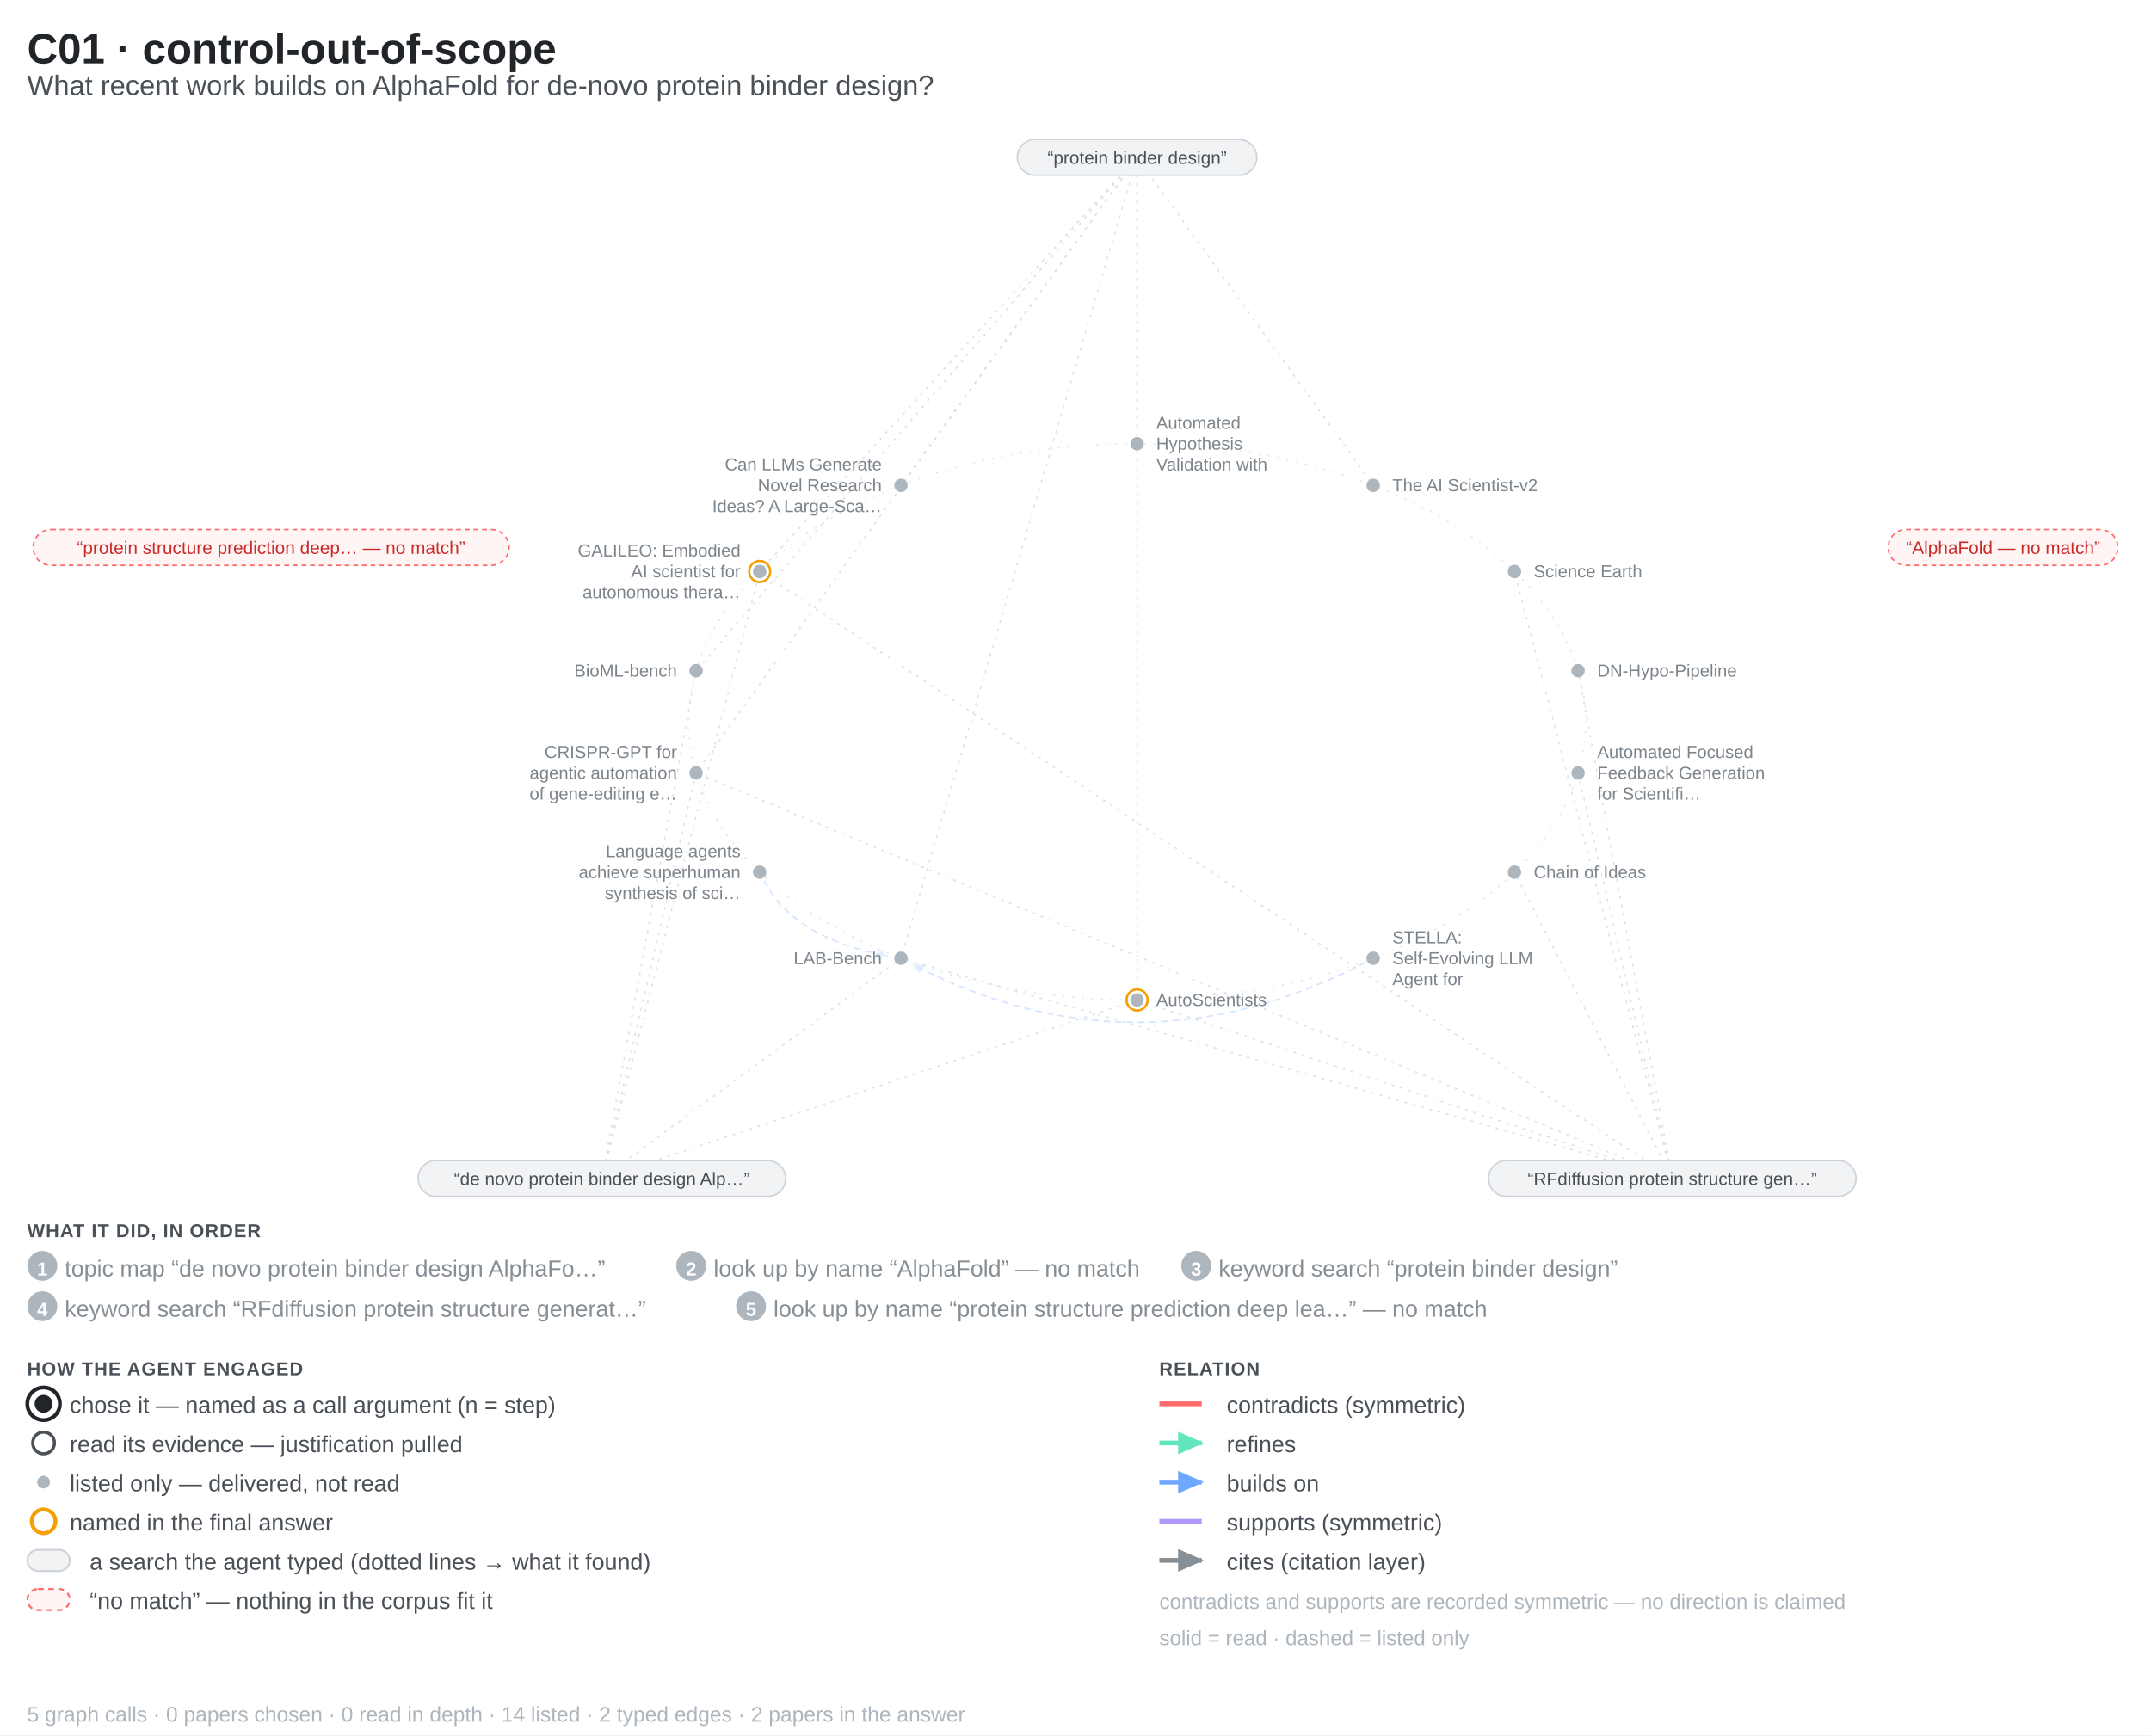
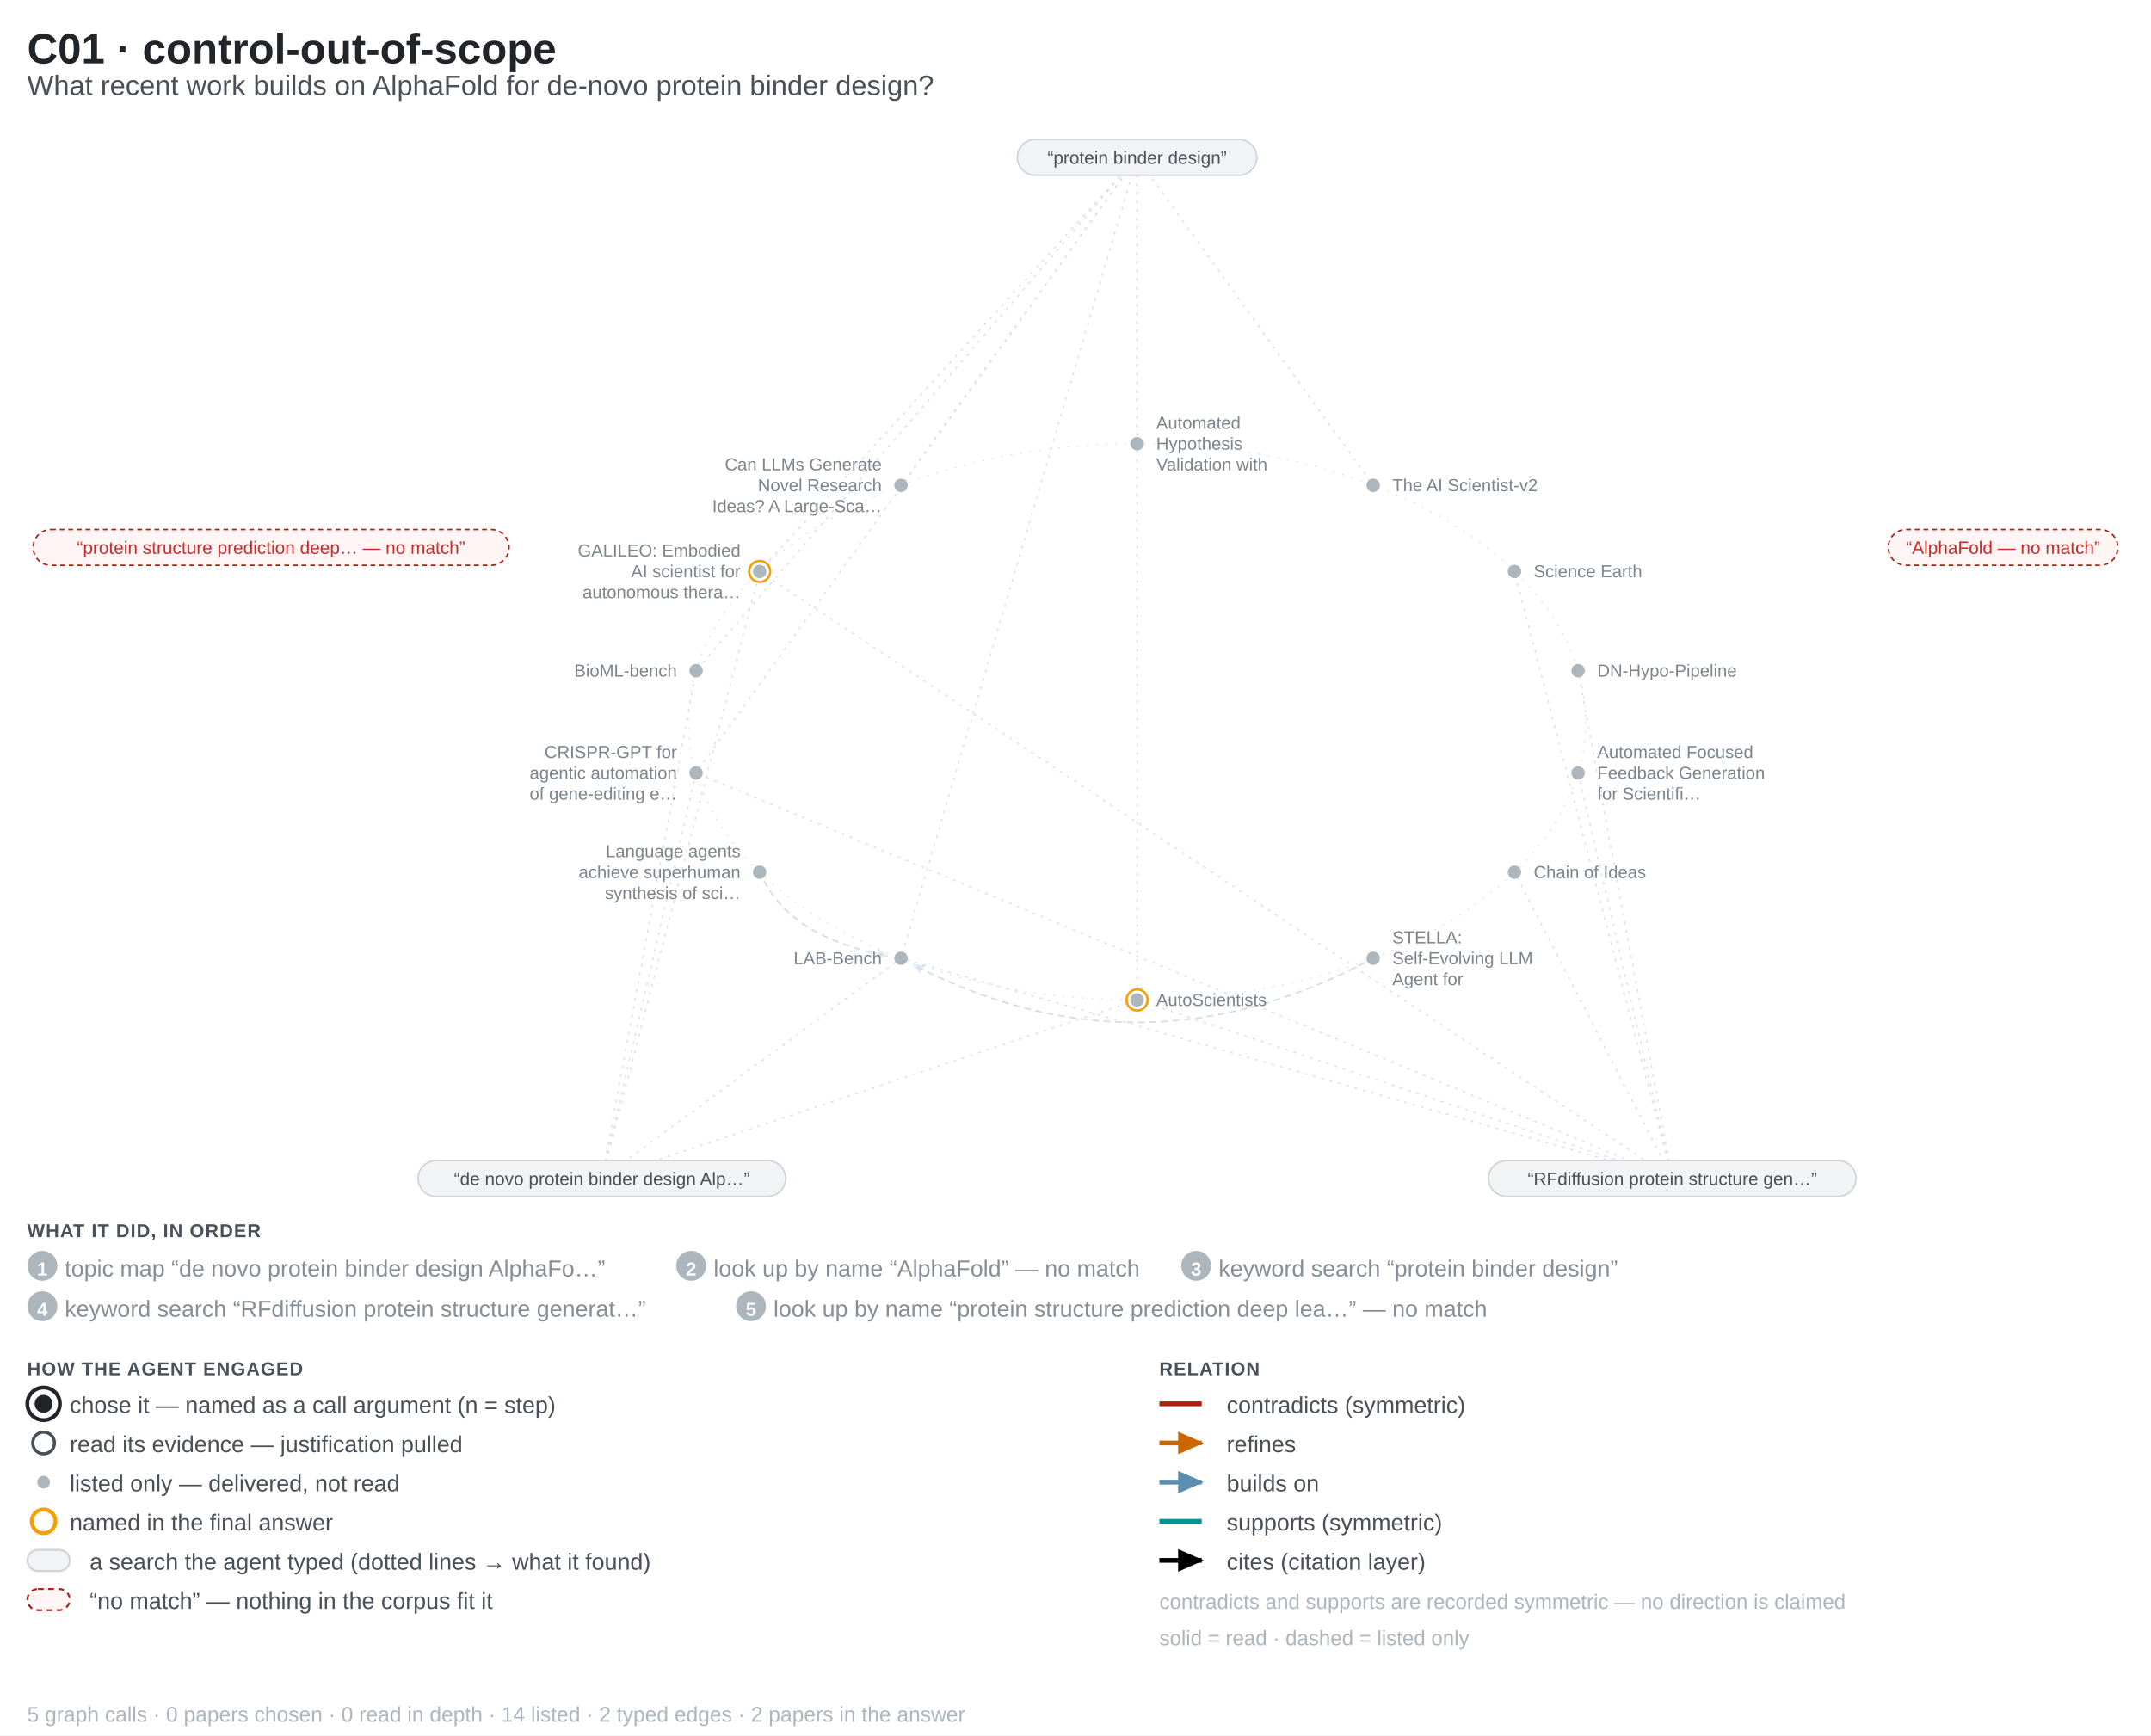
<svg xmlns="http://www.w3.org/2000/svg" width="1900" height="1533" viewBox="0 0 1900 1533" font-family="Arial, Helvetica, sans-serif">
  <rect x="0" y="0" width="1900" height="1533" fill="#ffffff" />
  <defs>
    <marker id="a_builds_on" viewBox="0 0 10 10" refX="9.2" refY="5" markerWidth="5.4" markerHeight="5.4" orient="auto-start-reverse">
-       <path d="M 0 0.6 L 10 5 L 0 9.4 z" fill="#6ea8fe" />
+       <path d="M 0 0.6 L 10 5 L 0 9.4 z" fill="#5b8fb0" />
    </marker>
    <marker id="af_builds_on" viewBox="0 0 10 10" refX="9.2" refY="5" markerWidth="7.5" markerHeight="7.5" orient="auto-start-reverse">
-       <path d="M 0 0.6 L 10 5 L 0 9.4 z" fill="#6ea8fe" opacity="0.55" />
+       <path d="M 0 0.6 L 10 5 L 0 9.4 z" fill="#5b8fb0" opacity="0.55" />
    </marker>
    <marker id="a_mentions" viewBox="0 0 10 10" refX="9.2" refY="5" markerWidth="5.4" markerHeight="5.4" orient="auto-start-reverse">
-       <path d="M 0 0.6 L 10 5 L 0 9.4 z" fill="#868e96" />
+       <path d="M 0 0.6 L 10 5 L 0 9.4 z" fill="#000000" />
    </marker>
    <marker id="af_mentions" viewBox="0 0 10 10" refX="9.2" refY="5" markerWidth="7.5" markerHeight="7.5" orient="auto-start-reverse">
-       <path d="M 0 0.6 L 10 5 L 0 9.4 z" fill="#868e96" opacity="0.55" />
+       <path d="M 0 0.6 L 10 5 L 0 9.4 z" fill="#000000" opacity="0.55" />
    </marker>
    <marker id="a_refines" viewBox="0 0 10 10" refX="9.2" refY="5" markerWidth="5.4" markerHeight="5.4" orient="auto-start-reverse">
-       <path d="M 0 0.6 L 10 5 L 0 9.4 z" fill="#63e6be" />
+       <path d="M 0 0.6 L 10 5 L 0 9.4 z" fill="#ca6702" />
    </marker>
    <marker id="af_refines" viewBox="0 0 10 10" refX="9.2" refY="5" markerWidth="7.5" markerHeight="7.5" orient="auto-start-reverse">
-       <path d="M 0 0.6 L 10 5 L 0 9.4 z" fill="#63e6be" opacity="0.55" />
+       <path d="M 0 0.6 L 10 5 L 0 9.4 z" fill="#ca6702" opacity="0.55" />
    </marker>
  </defs>
  <text x="24" y="56" font-size="37.4" font-weight="700" fill="#212529">C01 · control-out-of-scope</text>
  <text x="24" y="84" font-size="24.8" fill="#495057">What recent work builds on AlphaFold for de-novo protein binder design?</text>
  <g transform="translate(1004.4,637.7) scale(0.8461)">
    <ellipse cx="0" cy="0" rx="468.4" ry="290.4" fill="none" stroke="#dee2e6" stroke-width="1.2" stroke-dasharray="2 8" />
    <line x1="-558.8" y1="476.8" x2="-246.5" y2="246.9" stroke="#dee2e6" stroke-width="1.5" stroke-dasharray="3 6" />
    <line x1="-558.8" y1="476.8" x2="-460.4" y2="53.4" stroke="#dee2e6" stroke-width="1.5" stroke-dasharray="3 6" />
    <line x1="-558.8" y1="476.8" x2="0.0" y2="290.4" stroke="#dee2e6" stroke-width="1.5" stroke-dasharray="3 6" />
    <line x1="-558.8" y1="476.8" x2="-394.0" y2="-157.0" stroke="#dee2e6" stroke-width="1.5" stroke-dasharray="3 6" />
    <line x1="-558.8" y1="476.8" x2="-460.4" y2="-53.4" stroke="#dee2e6" stroke-width="1.5" stroke-dasharray="3 6" />
    <line x1="0.0" y1="-589.4" x2="-246.5" y2="246.9" stroke="#dee2e6" stroke-width="1.5" stroke-dasharray="3 6" />
    <line x1="0.0" y1="-589.4" x2="-460.4" y2="53.4" stroke="#dee2e6" stroke-width="1.5" stroke-dasharray="3 6" />
    <line x1="0.0" y1="-589.4" x2="0.0" y2="290.4" stroke="#dee2e6" stroke-width="1.5" stroke-dasharray="3 6" />
    <line x1="0.0" y1="-589.4" x2="-394.0" y2="-157.0" stroke="#dee2e6" stroke-width="1.5" stroke-dasharray="3 6" />
    <line x1="0.0" y1="-589.4" x2="-460.4" y2="-53.4" stroke="#dee2e6" stroke-width="1.5" stroke-dasharray="3 6" />
    <line x1="0.0" y1="-589.4" x2="246.5" y2="-246.9" stroke="#dee2e6" stroke-width="1.5" stroke-dasharray="3 6" />
    <line x1="0.0" y1="-589.4" x2="-246.5" y2="-246.9" stroke="#dee2e6" stroke-width="1.5" stroke-dasharray="3 6" />
    <line x1="0.0" y1="-589.4" x2="0.0" y2="-290.4" stroke="#dee2e6" stroke-width="1.5" stroke-dasharray="3 6" />
    <line x1="558.8" y1="476.8" x2="460.4" y2="53.4" stroke="#dee2e6" stroke-width="1.5" stroke-dasharray="3 6" />
    <line x1="558.8" y1="476.8" x2="460.4" y2="-53.4" stroke="#dee2e6" stroke-width="1.5" stroke-dasharray="3 6" />
    <line x1="558.8" y1="476.8" x2="-246.5" y2="246.9" stroke="#dee2e6" stroke-width="1.5" stroke-dasharray="3 6" />
    <line x1="558.8" y1="476.8" x2="394.0" y2="157.0" stroke="#dee2e6" stroke-width="1.5" stroke-dasharray="3 6" />
    <line x1="558.8" y1="476.8" x2="-460.4" y2="53.4" stroke="#dee2e6" stroke-width="1.5" stroke-dasharray="3 6" />
    <line x1="558.8" y1="476.8" x2="394.0" y2="-157.0" stroke="#dee2e6" stroke-width="1.5" stroke-dasharray="3 6" />
    <line x1="558.8" y1="476.8" x2="0.0" y2="290.4" stroke="#dee2e6" stroke-width="1.5" stroke-dasharray="3 6" />
    <line x1="558.8" y1="476.8" x2="-394.0" y2="-157.0" stroke="#dee2e6" stroke-width="1.5" stroke-dasharray="3 6" />
-     <path d="M 237.6 251.6 Q 0.0 375.1 -234.1 253.4" fill="none" stroke="#6ea8fe" stroke-width="1.6" opacity="0.30" stroke-dasharray="7 5" marker-end="url(#af_builds_on)" />
-     <path d="M -389.4 165.9 Q -358.3 226.0 -260.3 244.4" fill="none" stroke="#6ea8fe" stroke-width="1.6" opacity="0.30" stroke-dasharray="7 5" marker-end="url(#af_builds_on)" />
+     <path d="M 237.6 251.6 Q 0.0 375.1 -234.1 253.4" fill="none" stroke="#5b8fb0" stroke-width="1.6" opacity="0.30" stroke-dasharray="7 5" marker-end="url(#af_builds_on)" />
+     <path d="M -389.4 165.9 Q -358.3 226.0 -260.3 244.4" fill="none" stroke="#5b8fb0" stroke-width="1.6" opacity="0.30" stroke-dasharray="7 5" marker-end="url(#af_builds_on)" />
    <circle cx="0.0" cy="-290.4" r="7.0" fill="#adb5bd" />
    <text x="20.0" y="-306.0" font-size="18.2" text-anchor="start" fill="#7c848c" font-weight="400">Automated</text>
    <text x="20.0" y="-284.2" font-size="18.2" text-anchor="start" fill="#7c848c" font-weight="400">Hypothesis</text>
    <text x="20.0" y="-262.5" font-size="18.2" text-anchor="start" fill="#7c848c" font-weight="400">Validation with</text>
    <circle cx="246.5" cy="-246.9" r="7.0" fill="#adb5bd" />
    <text x="266.5" y="-240.8" font-size="18.2" text-anchor="start" fill="#7c848c" font-weight="400">The AI Scientist-v2</text>
    <circle cx="394.0" cy="-157.0" r="7.0" fill="#adb5bd" />
    <text x="414.0" y="-150.9" font-size="18.2" text-anchor="start" fill="#7c848c" font-weight="400">Science Earth</text>
    <circle cx="460.4" cy="-53.4" r="7.0" fill="#adb5bd" />
    <text x="480.4" y="-47.2" font-size="18.2" text-anchor="start" fill="#7c848c" font-weight="400">DN-Hypo-Pipeline</text>
    <circle cx="460.4" cy="53.4" r="7.0" fill="#adb5bd" />
    <text x="480.4" y="37.8" font-size="18.2" text-anchor="start" fill="#7c848c" font-weight="400">Automated Focused</text>
    <text x="480.4" y="59.6" font-size="18.2" text-anchor="start" fill="#7c848c" font-weight="400">Feedback Generation</text>
    <text x="480.4" y="81.3" font-size="18.2" text-anchor="start" fill="#7c848c" font-weight="400">for Scientifi…</text>
    <circle cx="394.0" cy="157.0" r="7.0" fill="#adb5bd" />
    <text x="414.0" y="163.2" font-size="18.2" text-anchor="start" fill="#7c848c" font-weight="400">Chain of Ideas</text>
    <circle cx="246.5" cy="246.9" r="7.0" fill="#adb5bd" />
    <text x="266.5" y="231.3" font-size="18.2" text-anchor="start" fill="#7c848c" font-weight="400">STELLA:</text>
    <text x="266.5" y="253.1" font-size="18.2" text-anchor="start" fill="#7c848c" font-weight="400">Self-Evolving LLM</text>
    <text x="266.5" y="274.9" font-size="18.2" text-anchor="start" fill="#7c848c" font-weight="400">Agent for</text>
    <circle cx="0.0" cy="290.4" r="11.0" fill="none" stroke="#f59f00" stroke-width="2.4" />
    <circle cx="0.0" cy="290.4" r="7.0" fill="#adb5bd" />
    <text x="20.0" y="296.6" font-size="18.2" text-anchor="start" fill="#7c848c" font-weight="400">AutoScientists</text>
    <circle cx="-246.5" cy="246.9" r="7.0" fill="#adb5bd" />
    <text x="-266.5" y="253.1" font-size="18.2" text-anchor="end" fill="#7c848c" font-weight="400">LAB-Bench</text>
    <circle cx="-394.0" cy="157.0" r="7.0" fill="#adb5bd" />
    <text x="-414.0" y="141.4" font-size="18.2" text-anchor="end" fill="#7c848c" font-weight="400">Language agents</text>
    <text x="-414.0" y="163.2" font-size="18.2" text-anchor="end" fill="#7c848c" font-weight="400">achieve superhuman</text>
    <text x="-414.0" y="185.0" font-size="18.2" text-anchor="end" fill="#7c848c" font-weight="400">synthesis of sci…</text>
    <circle cx="-460.4" cy="53.4" r="7.0" fill="#adb5bd" />
    <text x="-480.4" y="37.8" font-size="18.2" text-anchor="end" fill="#7c848c" font-weight="400">CRISPR-GPT for</text>
    <text x="-480.4" y="59.6" font-size="18.2" text-anchor="end" fill="#7c848c" font-weight="400">agentic automation</text>
    <text x="-480.4" y="81.3" font-size="18.2" text-anchor="end" fill="#7c848c" font-weight="400">of gene-editing e…</text>
    <circle cx="-460.4" cy="-53.4" r="7.0" fill="#adb5bd" />
    <text x="-480.4" y="-47.2" font-size="18.2" text-anchor="end" fill="#7c848c" font-weight="400">BioML-bench</text>
    <circle cx="-394.0" cy="-157.0" r="11.0" fill="none" stroke="#f59f00" stroke-width="2.4" />
    <circle cx="-394.0" cy="-157.0" r="7.0" fill="#adb5bd" />
    <text x="-414.0" y="-172.6" font-size="18.2" text-anchor="end" fill="#7c848c" font-weight="400">GALILEO: Embodied</text>
    <text x="-414.0" y="-150.9" font-size="18.2" text-anchor="end" fill="#7c848c" font-weight="400">AI scientist for</text>
    <text x="-414.0" y="-129.1" font-size="18.2" text-anchor="end" fill="#7c848c" font-weight="400">autonomous thera…</text>
    <circle cx="-246.5" cy="-246.9" r="7.0" fill="#adb5bd" />
    <text x="-266.5" y="-262.6" font-size="18.2" text-anchor="end" fill="#7c848c" font-weight="400">Can LLMs Generate</text>
    <text x="-266.5" y="-240.8" font-size="18.2" text-anchor="end" fill="#7c848c" font-weight="400">Novel Research</text>
    <text x="-266.5" y="-219.0" font-size="18.2" text-anchor="end" fill="#7c848c" font-weight="400">Ideas? A Large-Sca…</text>
    <rect x="-750.6" y="458.1" width="383.7" height="37.4" rx="18.7" fill="#f1f3f5" stroke="#ced4da" stroke-width="1.6" />
    <text x="-558.8" y="483.6" font-size="18.7" text-anchor="middle" fill="#495057">“de novo protein binder design Alp…”</text>
-     <rect x="784.2" y="-200.8" width="239.7" height="37.4" rx="18.7" fill="#fff5f5" stroke="#ff6b6b" stroke-width="1.6" stroke-dasharray="5 4" />
+     <rect x="784.2" y="-200.8" width="239.7" height="37.4" rx="18.7" fill="#fff5f5" stroke="#ae2012" stroke-width="1.6" stroke-dasharray="5 4" />
    <text x="904.1" y="-175.4" font-size="18.7" text-anchor="middle" fill="#c92a2a">“AlphaFold — no match”</text>
    <rect x="-125.0" y="-608.1" width="250.0" height="37.4" rx="18.7" fill="#f1f3f5" stroke="#ced4da" stroke-width="1.6" />
    <text x="0.0" y="-582.6" font-size="18.7" text-anchor="middle" fill="#495057">“protein binder design”</text>
    <rect x="366.9" y="458.1" width="383.7" height="37.4" rx="18.7" fill="#f1f3f5" stroke="#ced4da" stroke-width="1.6" />
    <text x="558.8" y="483.6" font-size="18.7" text-anchor="middle" fill="#495057">“RFdiffusion protein structure gen…”</text>
-     <rect x="-1152.5" y="-200.8" width="496.8" height="37.4" rx="18.7" fill="#fff5f5" stroke="#ff6b6b" stroke-width="1.6" stroke-dasharray="5 4" />
+     <rect x="-1152.5" y="-200.8" width="496.8" height="37.4" rx="18.7" fill="#fff5f5" stroke="#ae2012" stroke-width="1.6" stroke-dasharray="5 4" />
    <text x="-904.1" y="-175.4" font-size="18.7" text-anchor="middle" fill="#c92a2a">“protein structure prediction deep… — no match”</text>
  </g>
  <text x="24" y="1093" font-size="16.5" font-weight="700" fill="#495057" letter-spacing="0.8">WHAT IT DID, IN ORDER</text>
  <circle cx="37.4" cy="1118.3" r="13.2" fill="#adb5bd" />
  <text x="37.4" y="1126.9" font-size="16.7" text-anchor="middle" fill="#ffffff" font-weight="700">1</text>
  <text x="57.2" y="1127.7" font-size="20.4" fill="#868e96">topic map “de novo protein binder design AlphaFo…”</text>
  <circle cx="610.5" cy="1118.3" r="13.2" fill="#adb5bd" />
  <text x="610.5" y="1126.9" font-size="16.7" text-anchor="middle" fill="#ffffff" font-weight="700">2</text>
  <text x="630.3" y="1127.7" font-size="20.4" fill="#868e96">look up by name “AlphaFold” — no match</text>
  <circle cx="1056.6" cy="1118.3" r="13.2" fill="#adb5bd" />
  <text x="1056.6" y="1126.9" font-size="16.7" text-anchor="middle" fill="#ffffff" font-weight="700">3</text>
  <text x="1076.4" y="1127.7" font-size="20.4" fill="#868e96">keyword search “protein binder design”</text>
  <circle cx="37.4" cy="1154.0" r="13.2" fill="#adb5bd" />
  <text x="37.4" y="1162.5" font-size="16.7" text-anchor="middle" fill="#ffffff" font-weight="700">4</text>
  <text x="57.2" y="1163.3" font-size="20.4" fill="#868e96">keyword search “RFdiffusion protein structure generat…”</text>
  <circle cx="663.4" cy="1154.0" r="13.2" fill="#adb5bd" />
  <text x="663.4" y="1162.5" font-size="16.7" text-anchor="middle" fill="#ffffff" font-weight="700">5</text>
  <text x="683.2" y="1163.3" font-size="20.4" fill="#868e96">look up by name “protein structure prediction deep lea…” — no match</text>
  <text x="24" y="1215" font-size="16.5" font-weight="700" fill="#495057" letter-spacing="0.8">HOW THE AGENT ENGAGED</text>
  <circle cx="38.5" cy="1240.2" r="14.4" fill="#fff" stroke="#212529" stroke-width="3.4" />
  <circle cx="38.5" cy="1240.2" r="7.9" fill="#212529" />
  <text x="61.6" y="1248.3" font-size="20.4" fill="#495057">chose it — named as a call argument (n = step)</text>
  <circle cx="38.5" cy="1274.8" r="9.6" fill="#fff" stroke="#495057" stroke-width="2.8" />
  <text x="61.6" y="1282.9" font-size="20.4" fill="#495057">read its evidence — justification pulled</text>
  <circle cx="38.5" cy="1309.4" r="5.6" fill="#adb5bd" />
  <text x="61.6" y="1317.5" font-size="20.4" fill="#495057">listed only — delivered, not read</text>
  <circle cx="38.5" cy="1344.0" r="10.5" fill="none" stroke="#f59f00" stroke-width="3.4" />
  <text x="61.6" y="1352.1" font-size="20.4" fill="#495057">named in the final answer</text>
  <rect x="24.2" y="1369.2" width="37.4" height="18.7" rx="9.4" fill="#f1f3f5" stroke="#ced4da" stroke-width="1.7" />
  <text x="79.2" y="1386.7" font-size="20.4" fill="#495057">a search the agent typed (dotted lines → what it found)</text>
-   <rect x="24.2" y="1403.8" width="37.4" height="18.7" rx="9.4" fill="#fff5f5" stroke="#ff6b6b" stroke-width="1.7" stroke-dasharray="5 4" />
+   <rect x="24.2" y="1403.8" width="37.4" height="18.7" rx="9.4" fill="#fff5f5" stroke="#ae2012" stroke-width="1.7" stroke-dasharray="5 4" />
  <text x="79.2" y="1421.3" font-size="20.4" fill="#495057">“no match” — nothing in the corpus fit it</text>
  <text x="1024" y="1215" font-size="16.5" font-weight="700" fill="#495057" letter-spacing="0.8">RELATION</text>
-   <path d="M 1024.1 1240.2 L 1061.5 1240.2" stroke="#ff6b6b" stroke-width="4.2" fill="none" />
+   <path d="M 1024.1 1240.2 L 1061.5 1240.2" stroke="#ae2012" stroke-width="4.2" fill="none" />
  <text x="1083.5" y="1248.3" font-size="20.4" fill="#495057">contradicts (symmetric)</text>
-   <path d="M 1024.1 1274.8 L 1061.5 1274.8" stroke="#63e6be" stroke-width="4.2" fill="none" marker-end="url(#a_refines)" />
+   <path d="M 1024.1 1274.8 L 1061.5 1274.8" stroke="#ca6702" stroke-width="4.2" fill="none" marker-end="url(#a_refines)" />
  <text x="1083.5" y="1282.9" font-size="20.4" fill="#495057">refines</text>
-   <path d="M 1024.1 1309.4 L 1061.5 1309.4" stroke="#6ea8fe" stroke-width="4.2" fill="none" marker-end="url(#a_builds_on)" />
+   <path d="M 1024.1 1309.4 L 1061.5 1309.4" stroke="#5b8fb0" stroke-width="4.2" fill="none" marker-end="url(#a_builds_on)" />
  <text x="1083.5" y="1317.5" font-size="20.4" fill="#495057">builds on</text>
-   <path d="M 1024.1 1344.0 L 1061.5 1344.0" stroke="#b197fc" stroke-width="4.2" fill="none" />
+   <path d="M 1024.1 1344.0 L 1061.5 1344.0" stroke="#0a9396" stroke-width="4.2" fill="none" />
  <text x="1083.5" y="1352.1" font-size="20.4" fill="#495057">supports (symmetric)</text>
-   <path d="M 1024.1 1378.5 L 1061.5 1378.5" stroke="#868e96" stroke-width="4.2" fill="none" marker-end="url(#a_mentions)" />
+   <path d="M 1024.1 1378.5 L 1061.5 1378.5" stroke="#000000" stroke-width="4.2" fill="none" marker-end="url(#a_mentions)" />
  <text x="1083.5" y="1386.7" font-size="20.4" fill="#495057">cites (citation layer)</text>
  <text x="1024.1" y="1421.3" font-size="18.3" fill="#adb5bd">contradicts and supports are recorded symmetric — no direction is claimed</text>
  <text x="1024.1" y="1453.4" font-size="18.3" fill="#adb5bd">solid = read · dashed = listed only</text>
  <text x="24" y="1521" font-size="18.7" fill="#adb5bd">5 graph calls · 0 papers chosen · 0 read in depth · 14 listed · 2 typed edges · 2 papers in the answer</text>
</svg>
